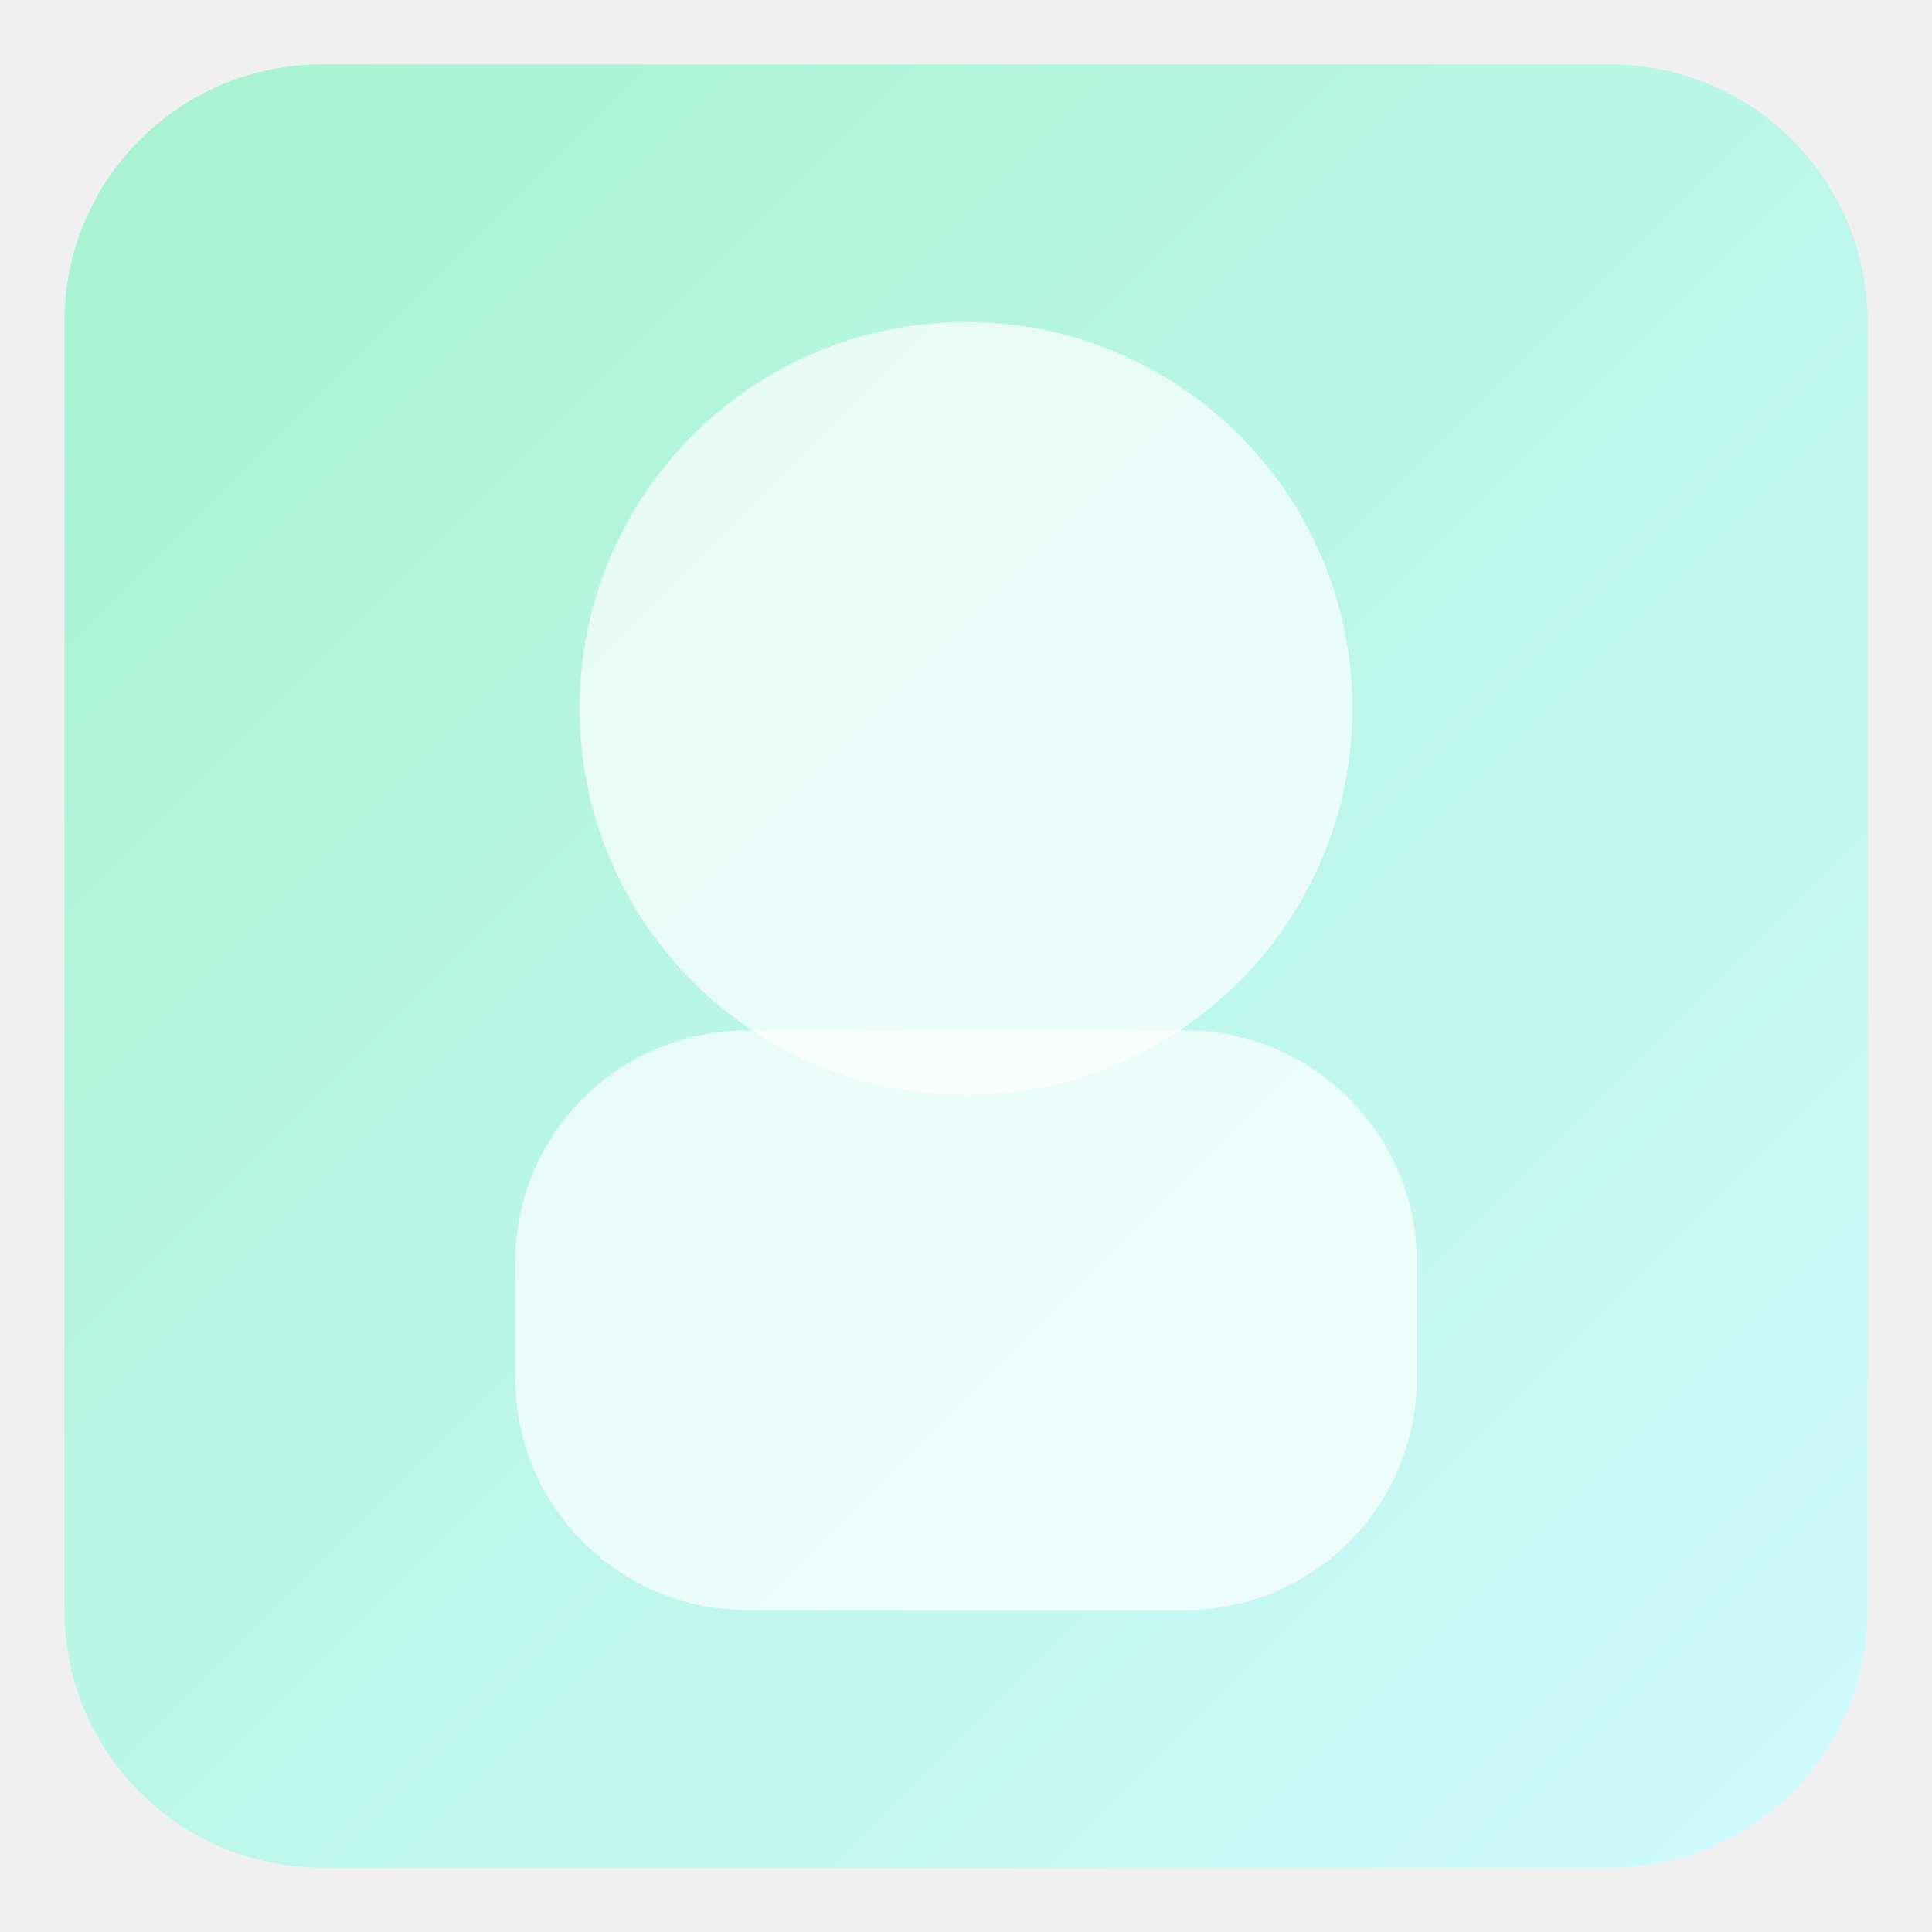
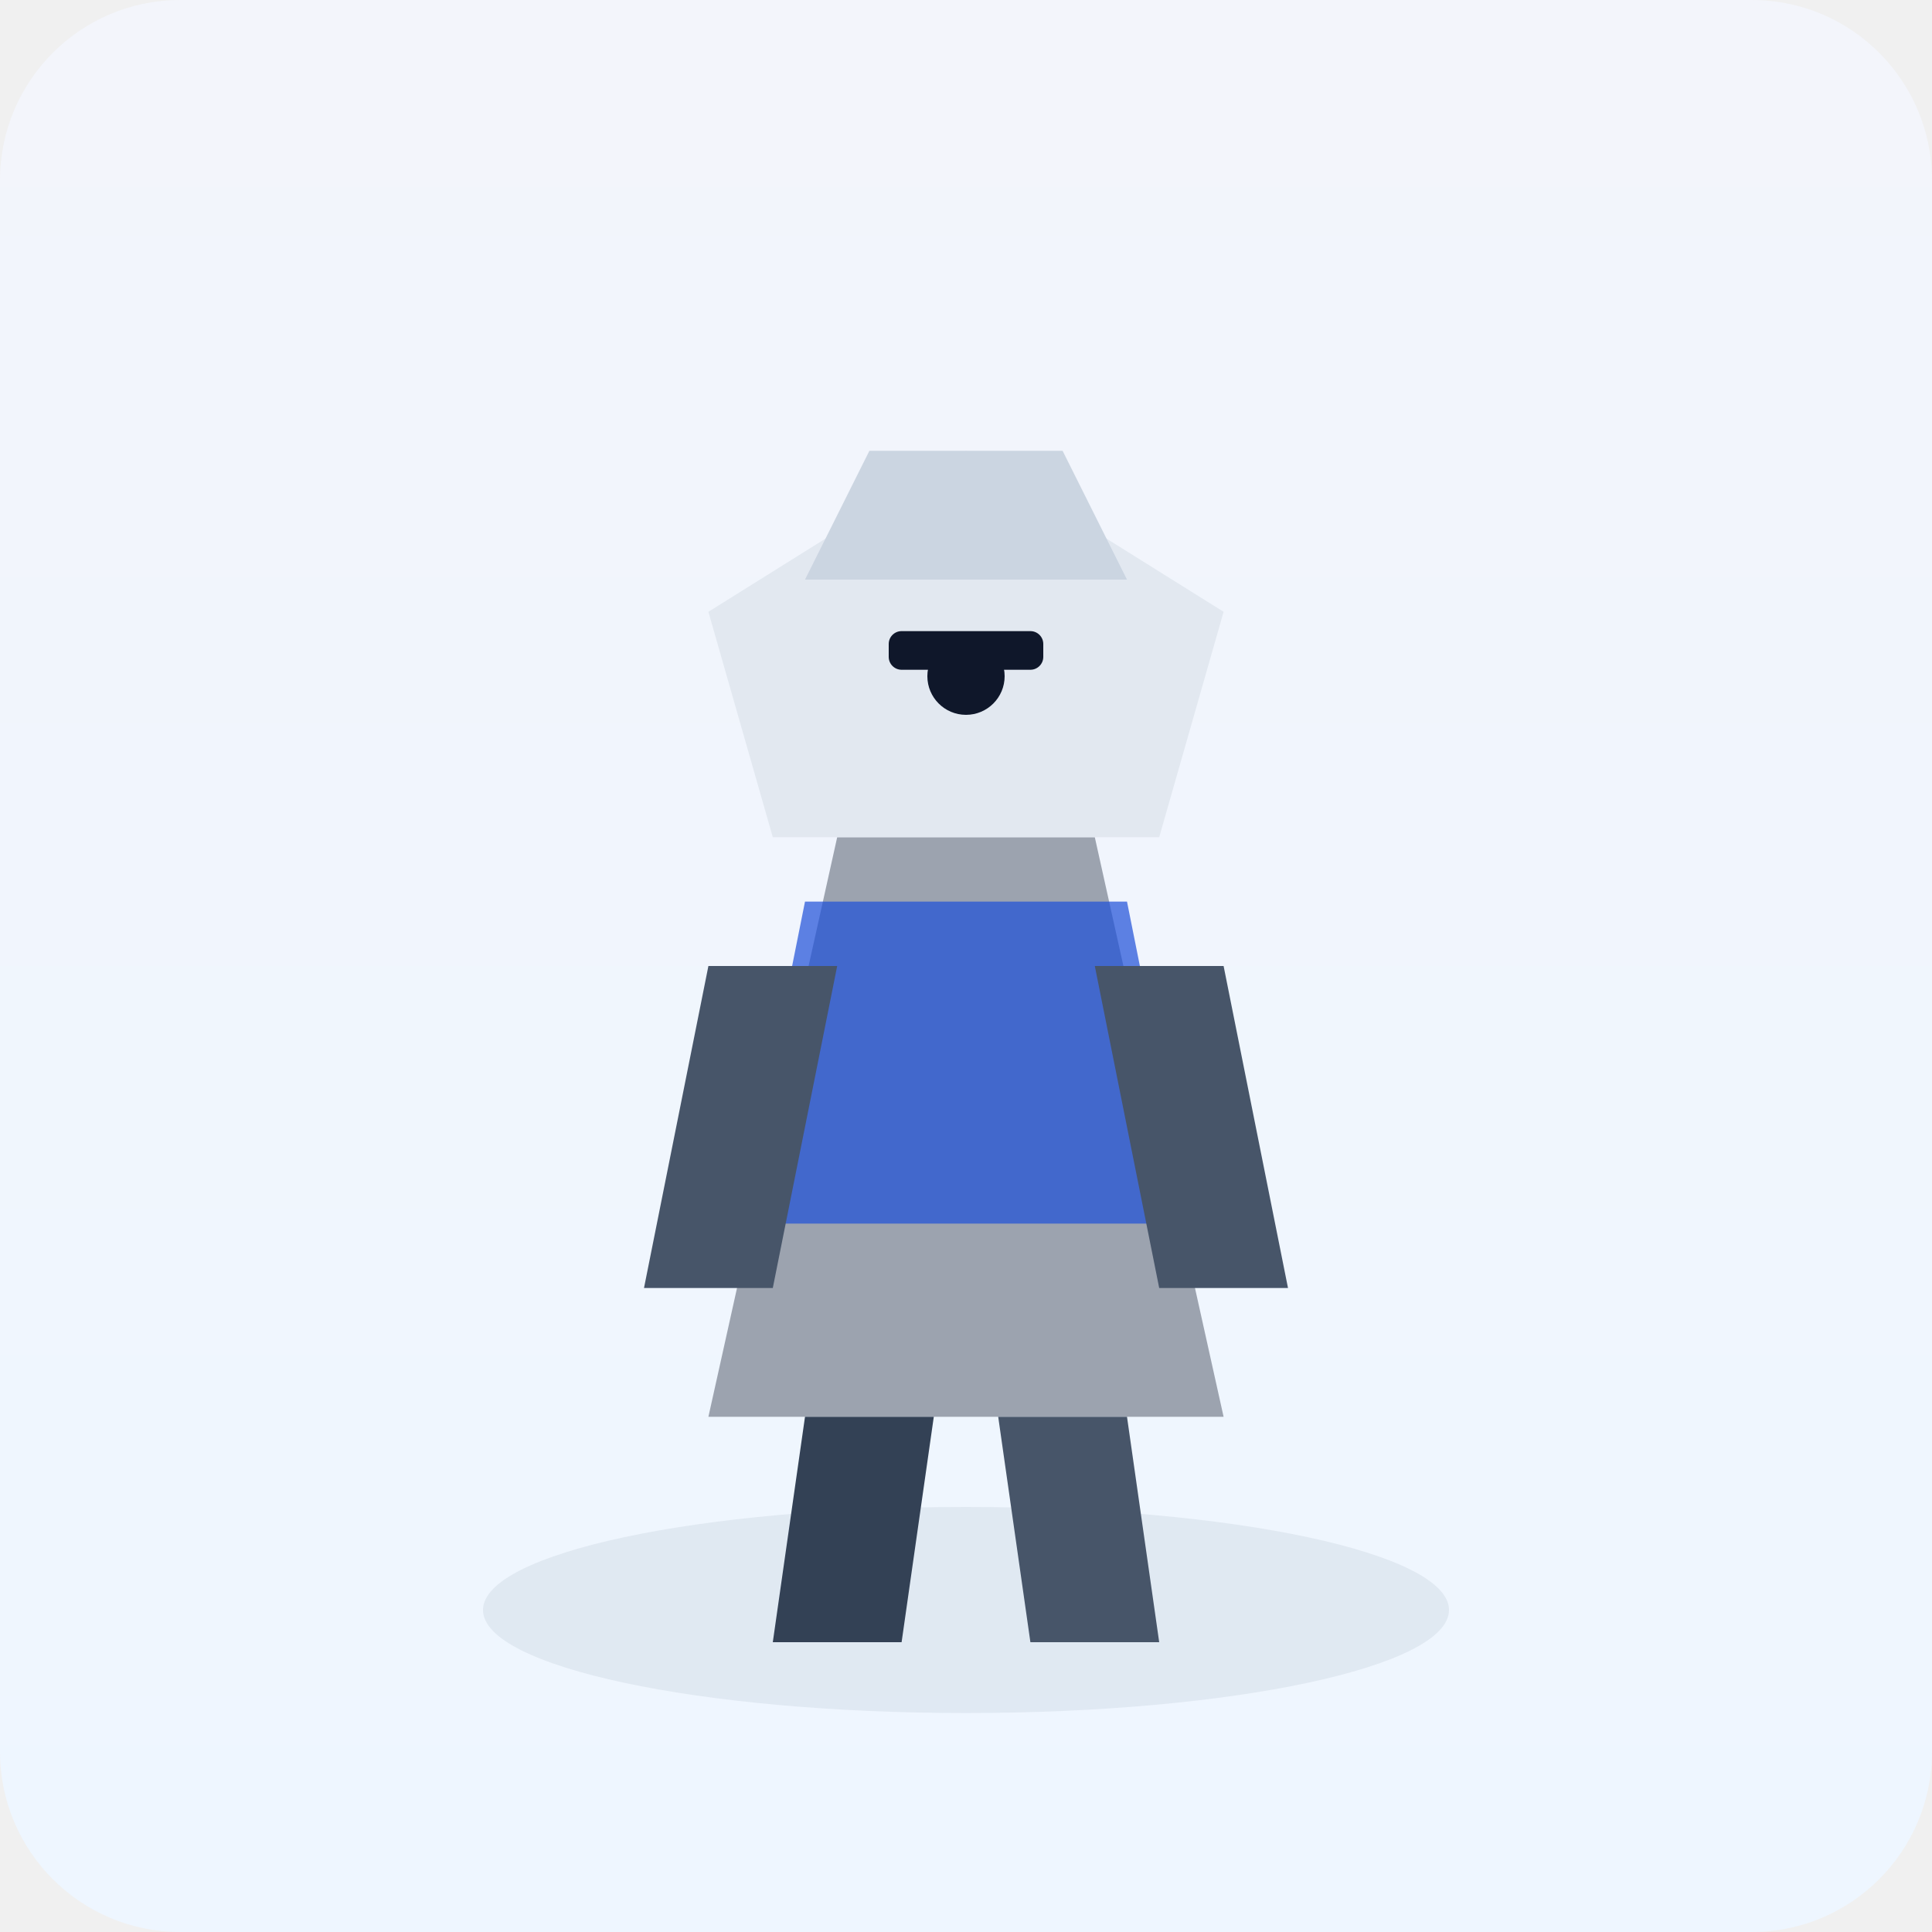
<svg xmlns="http://www.w3.org/2000/svg" width="300" height="300" viewBox="0 0 300 300">
  <defs>
-     <linearGradient id="bg" x1="0%" y1="0%" x2="100%" y2="100%">
-       <stop offset="0%" stop-color="#A7F3D0" />
-       <stop offset="100%" stop-color="#CFFAFE" />
+     <linearGradient id="bg" x1="0%" y1="0%" x2="0%" y2="100%">
+       <stop offset="0%" stop-color="#f3f5fb" />
+       <stop offset="100%" stop-color="#eef6ff" />
    </linearGradient>
  </defs>
-   <rect x="10" y="10" width="280" height="280" rx="40" fill="url(#bg)" />
-   <circle cx="150" cy="110" r="60" fill="white" opacity="0.7" />
-   <rect x="80" y="160" width="140" height="90" rx="36" fill="white" opacity="0.7" />
+   <rect width="300" height="300" rx="28" fill="url(#bg)" />
+   <ellipse cx="150" cy="250" rx="75" ry="16" fill="#cbd5e1" opacity="0.4" />
+   <polygon points="130,130 170,130 190,220 110,220" fill="#9ca3af" />
+   <polygon points="125,140 175,140 185,190 115,190" fill="#1d4ed8" opacity="0.7" />
+   <polygon points="125,220 145,220 140,255 120,255" fill="#334155" />
+   <polygon points="175,220 155,220 160,255 180,255" fill="#475569" />
+   <polygon points="110,150 130,150 120,200 100,200" fill="#475569" />
+   <polygon points="190,150 170,150 180,200 200,200" fill="#475569" />
+   <polygon points="150,70 190,95 180,130 120,130 110,95" fill="#e2e8f0" />
+   <polygon points="135,70 165,70 175,90 125,90" fill="#cbd5e1" />
+   <circle cx="150" cy="105" r="6" fill="#0f172a" />
+   <rect x="138" y="98" width="24" height="6" rx="2" fill="#0f172a" />
</svg>
